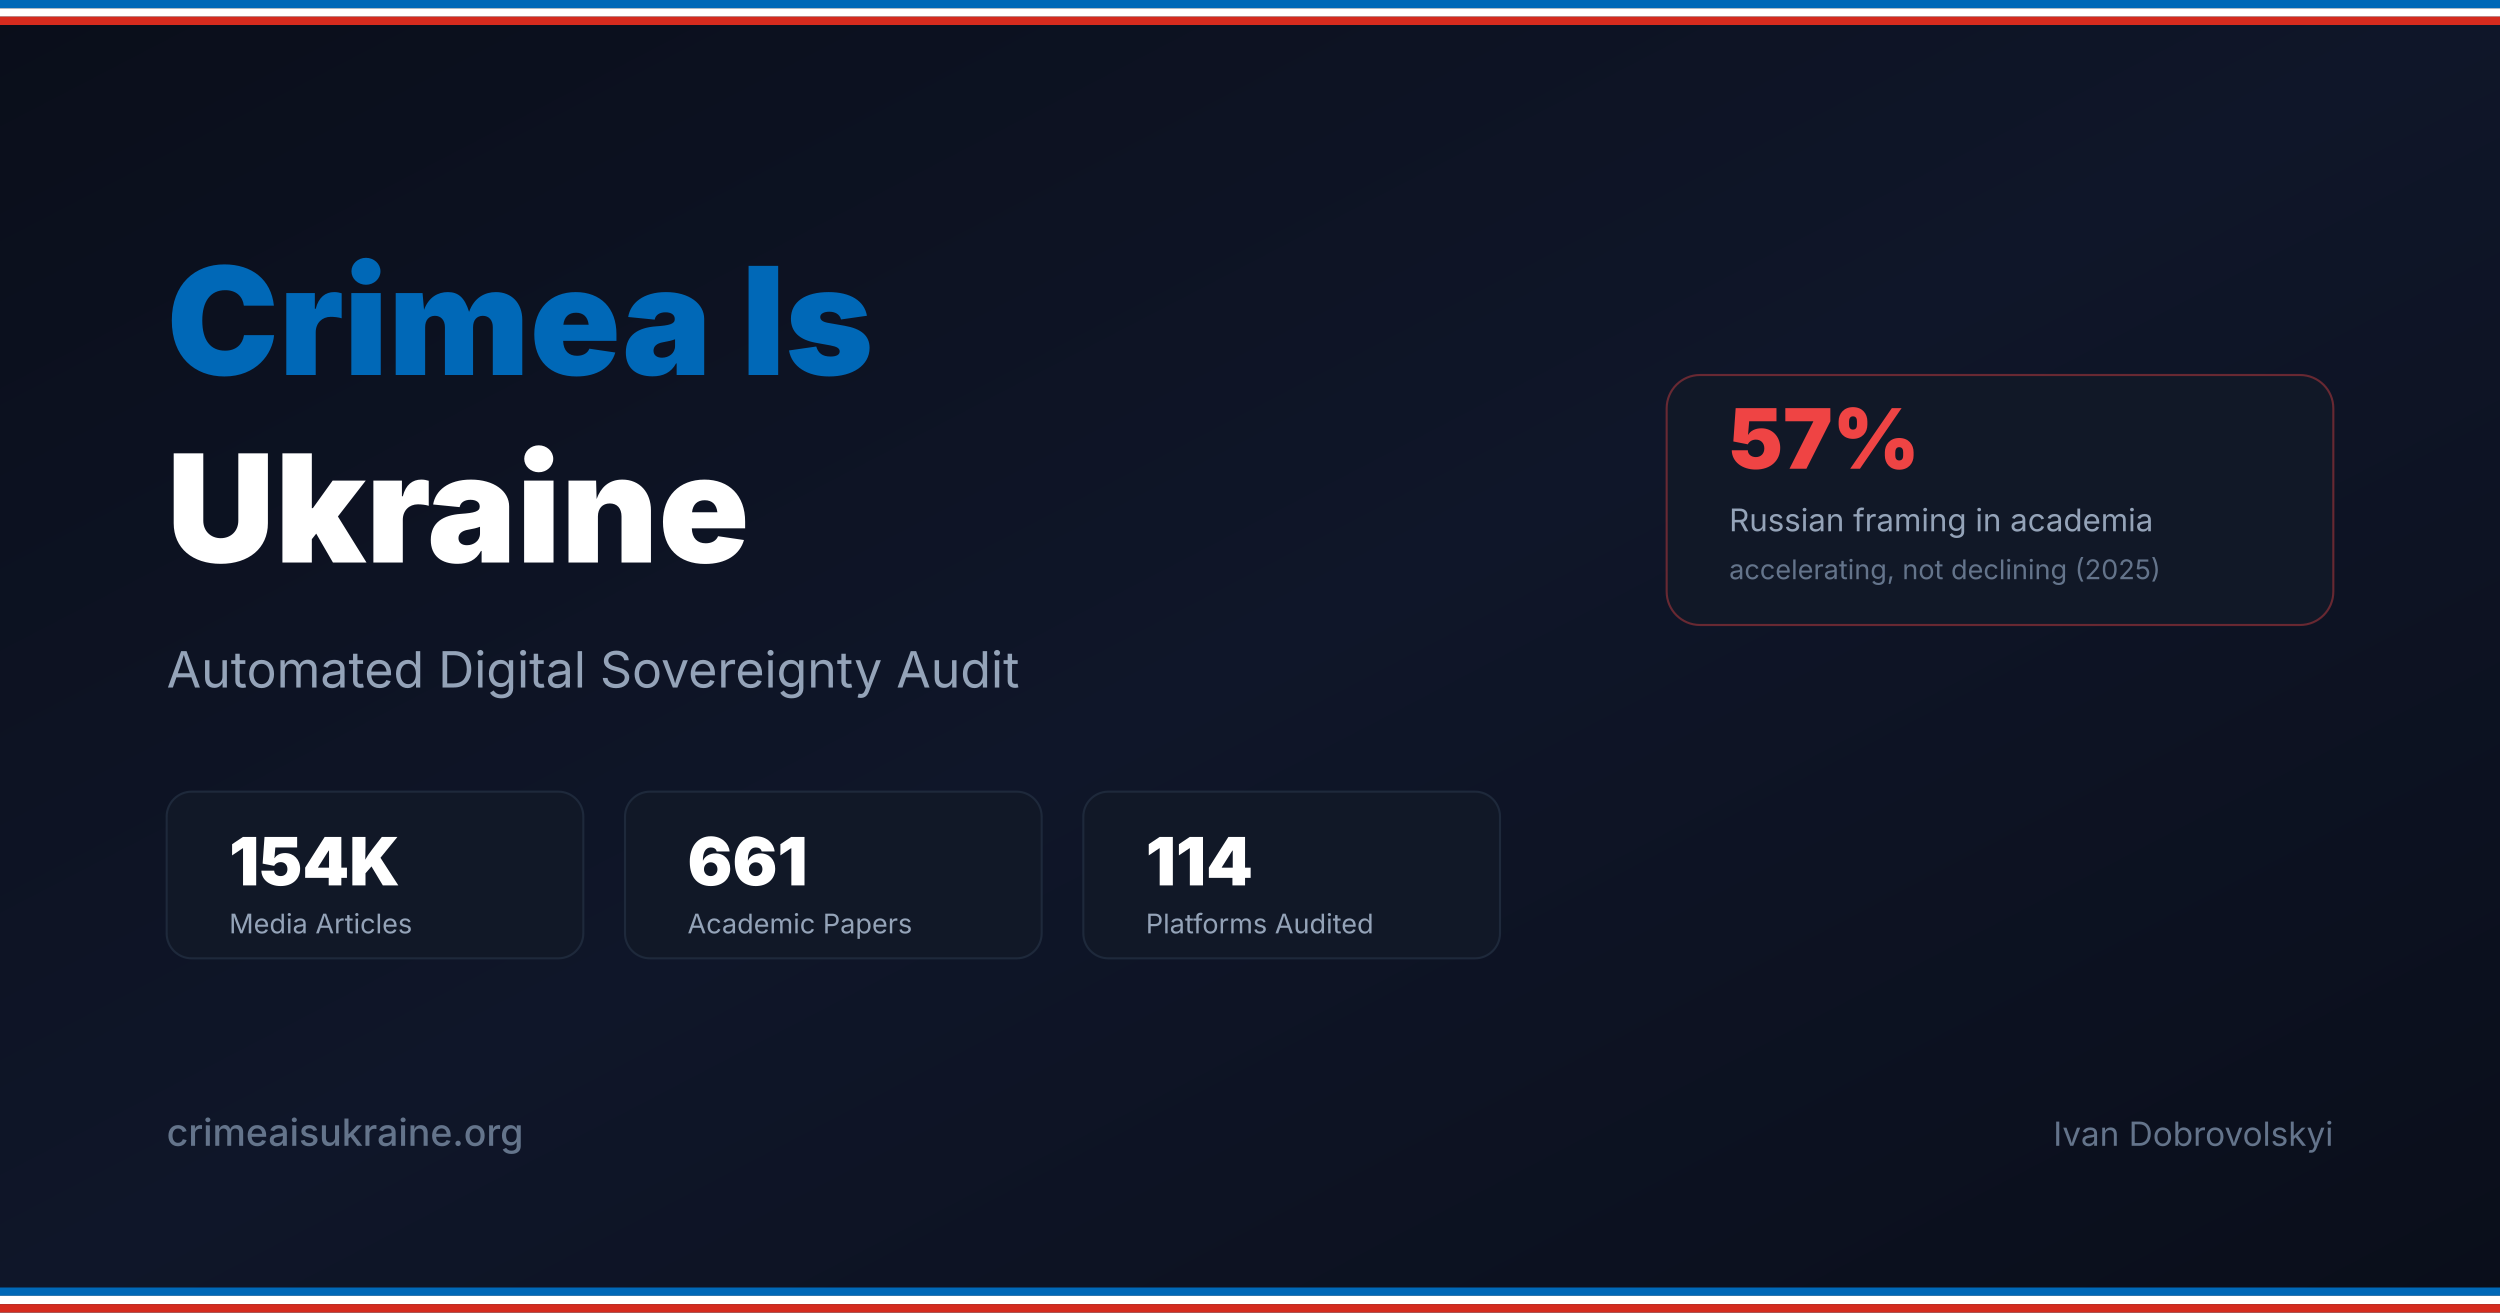
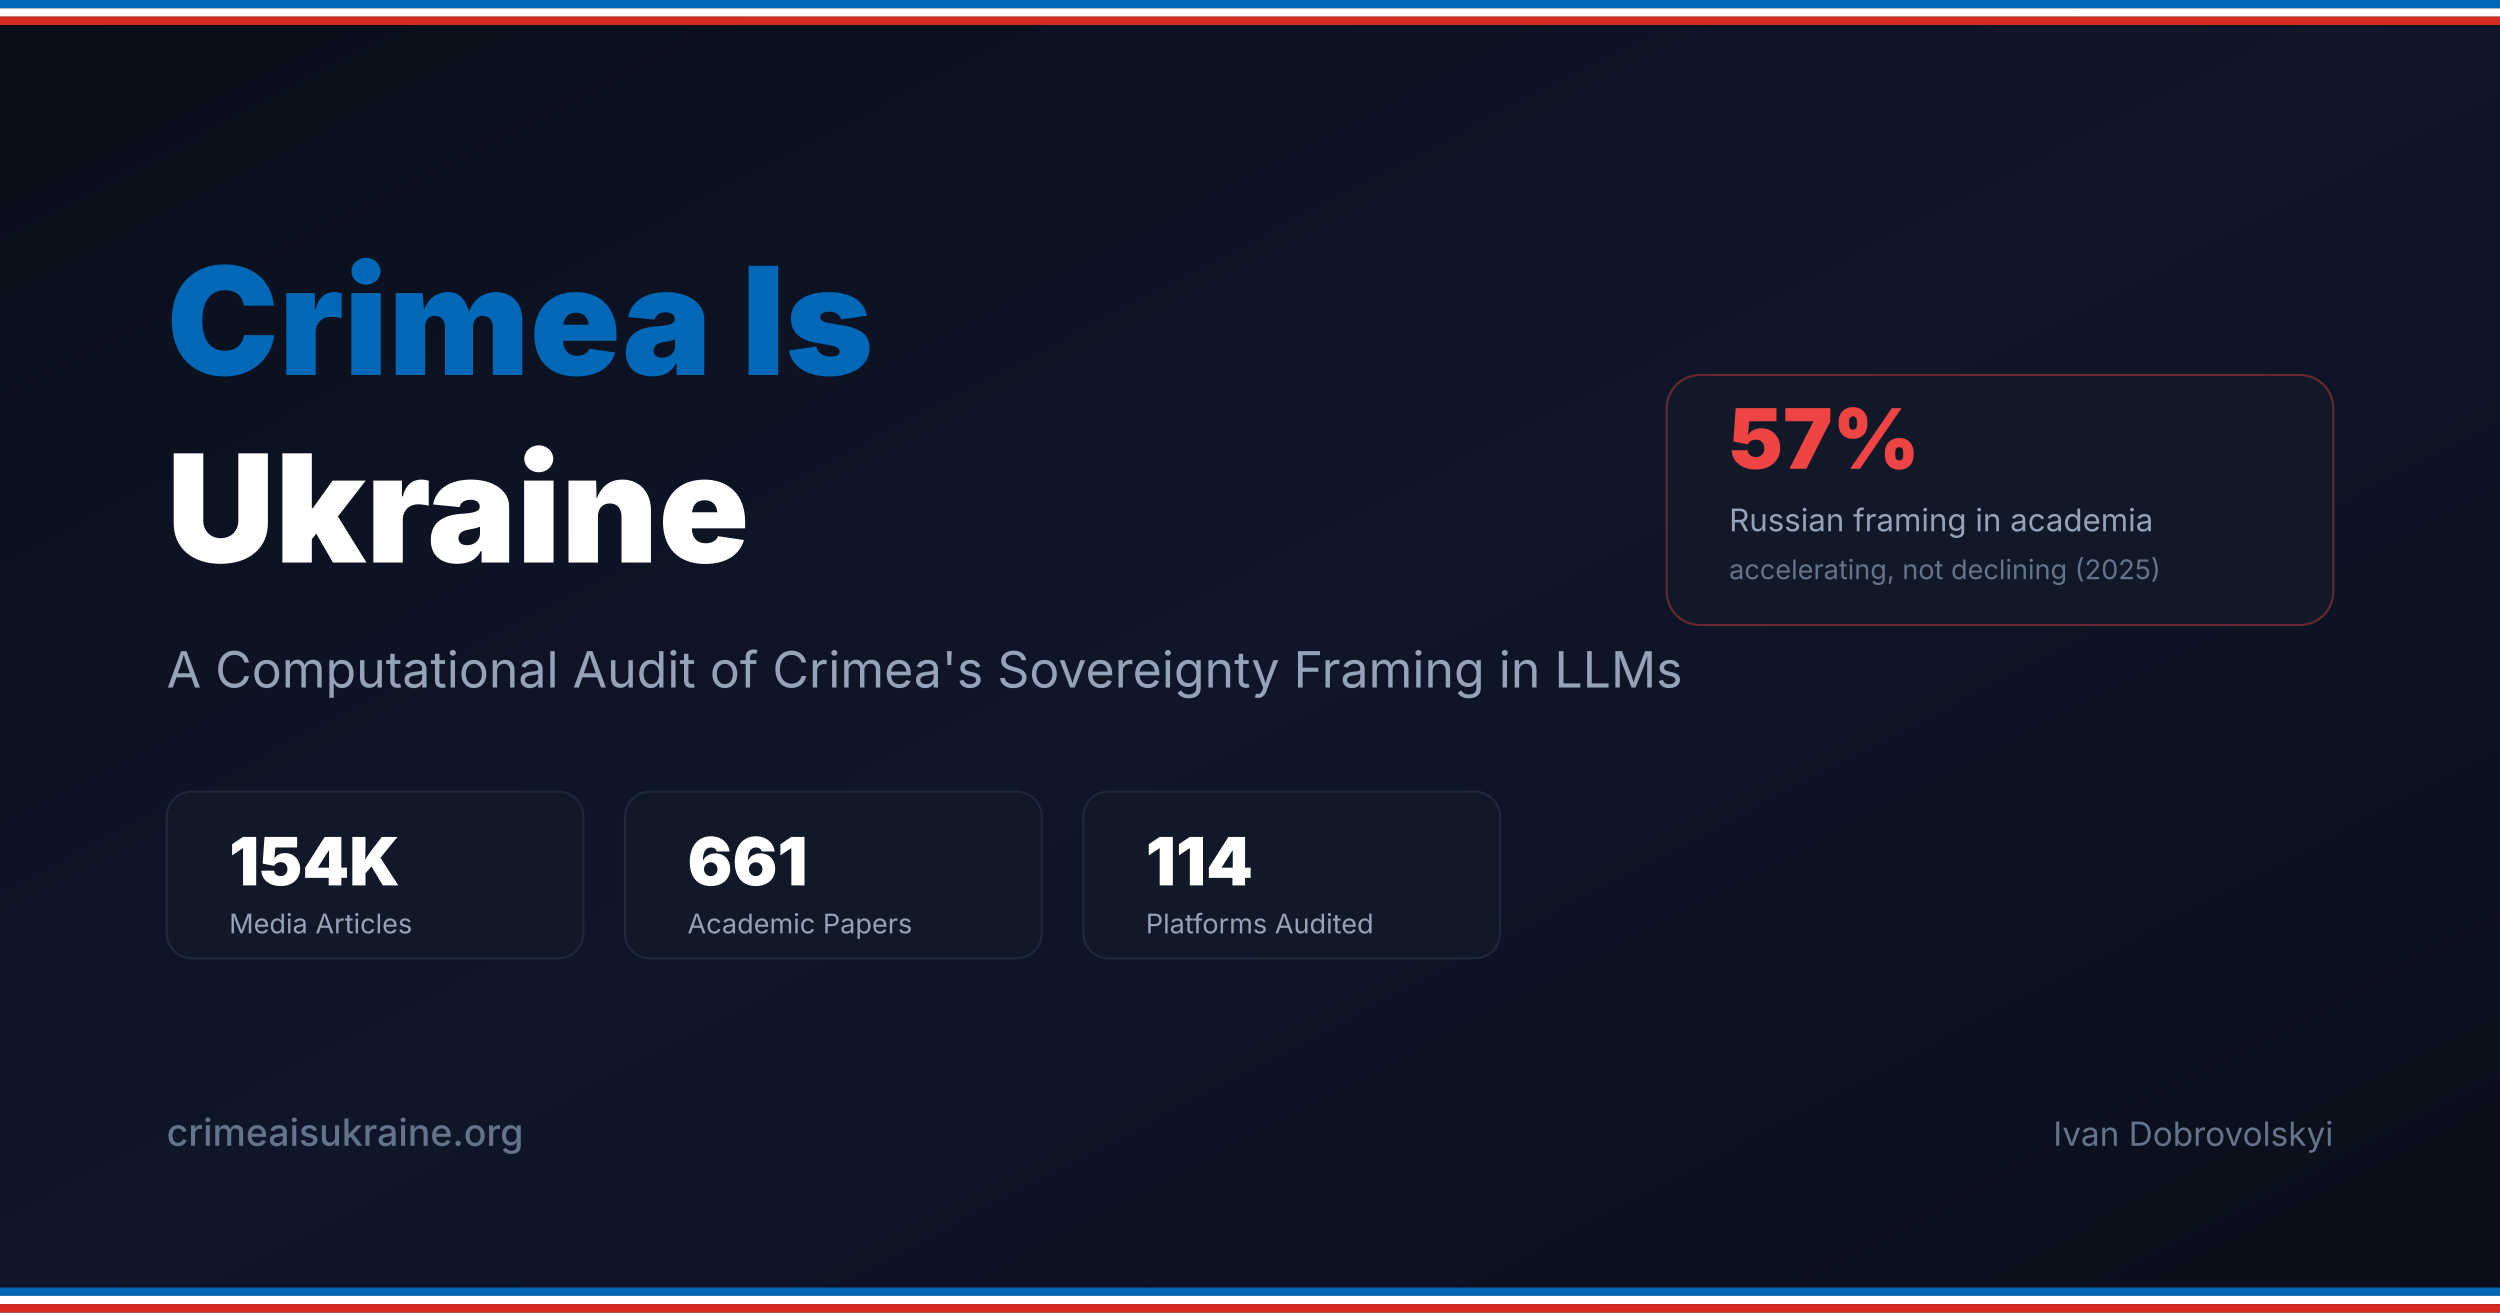
<svg xmlns="http://www.w3.org/2000/svg" width="1200" height="630" viewBox="0 0 1200 630">
  <defs>
    <linearGradient id="bg" x1="0%" y1="0%" x2="100%" y2="100%">
      <stop offset="0%" style="stop-color:#0a0e1a" />
      <stop offset="50%" style="stop-color:#0f1629" />
      <stop offset="100%" style="stop-color:#0a0e1a" />
    </linearGradient>
  </defs>
  <rect width="1200" height="630" fill="url(#bg)" />
  <rect x="0" y="0" width="1200" height="4" fill="#0068B7" />
  <rect x="0" y="4" width="1200" height="4" fill="#FFFFFF" />
  <rect x="0" y="8" width="1200" height="4" fill="#D52B1E" />
  <text x="80" y="180" font-family="Inter, system-ui, sans-serif" font-weight="900" font-size="72" fill="#0068B7">Crimea Is</text>
  <text x="80" y="270" font-family="Inter, system-ui, sans-serif" font-weight="900" font-size="72" fill="#FFFFFF">Ukraine</text>
-   <text x="80" y="330" font-family="Inter, system-ui, sans-serif" font-weight="400" font-size="24" fill="#94a3b8">Automated Digital Sovereignty Audit</text>
+   <text x="80" y="330" font-family="Inter, system-ui, sans-serif" font-weight="400" font-size="24" fill="#94a3b8">A Computational Audit of Crimea's Sovereignty Framing in LLMs</text>
  <rect x="80" y="380" width="200" height="80" rx="12" fill="#111827" stroke="#1e293b" stroke-width="1" />
  <text x="110" y="425" font-family="Inter, system-ui, sans-serif" font-weight="900" font-size="32" fill="#ffffff">154K</text>
  <text x="110" y="448" font-family="Inter, system-ui, sans-serif" font-weight="400" font-size="13" fill="#94a3b8">Media Articles</text>
  <rect x="300" y="380" width="200" height="80" rx="12" fill="#111827" stroke="#1e293b" stroke-width="1" />
  <text x="330" y="425" font-family="Inter, system-ui, sans-serif" font-weight="900" font-size="32" fill="#ffffff">661</text>
  <text x="330" y="448" font-family="Inter, system-ui, sans-serif" font-weight="400" font-size="13" fill="#94a3b8">Academic Papers</text>
  <rect x="520" y="380" width="200" height="80" rx="12" fill="#111827" stroke="#1e293b" stroke-width="1" />
  <text x="550" y="425" font-family="Inter, system-ui, sans-serif" font-weight="900" font-size="32" fill="#ffffff">114</text>
  <text x="550" y="448" font-family="Inter, system-ui, sans-serif" font-weight="400" font-size="13" fill="#94a3b8">Platforms Audited</text>
  <rect x="800" y="180" width="320" height="120" rx="16" fill="#111827" stroke="#ef4444" stroke-width="1" stroke-opacity="0.4" />
  <text x="830" y="225" font-family="Inter, system-ui, sans-serif" font-weight="900" font-size="40" fill="#ef4444">57%</text>
  <text x="830" y="255" font-family="Inter, system-ui, sans-serif" font-weight="400" font-size="15" fill="#94a3b8">Russian framing in academia</text>
  <text x="830" y="278" font-family="Inter, system-ui, sans-serif" font-weight="400" font-size="13" fill="#64748b">accelerating, not declining (2025)</text>
  <text x="80" y="550" font-family="Inter, system-ui, sans-serif" font-weight="500" font-size="18" fill="#64748b">crimeaisukraine.org</text>
  <text x="1120" y="550" font-family="Inter, system-ui, sans-serif" font-weight="400" font-size="16" fill="#64748b" text-anchor="end">Ivan Dobrovolskyi</text>
  <rect x="0" y="618" width="1200" height="4" fill="#0068B7" />
  <rect x="0" y="622" width="1200" height="4" fill="#FFFFFF" />
  <rect x="0" y="626" width="1200" height="4" fill="#D52B1E" />
</svg>
